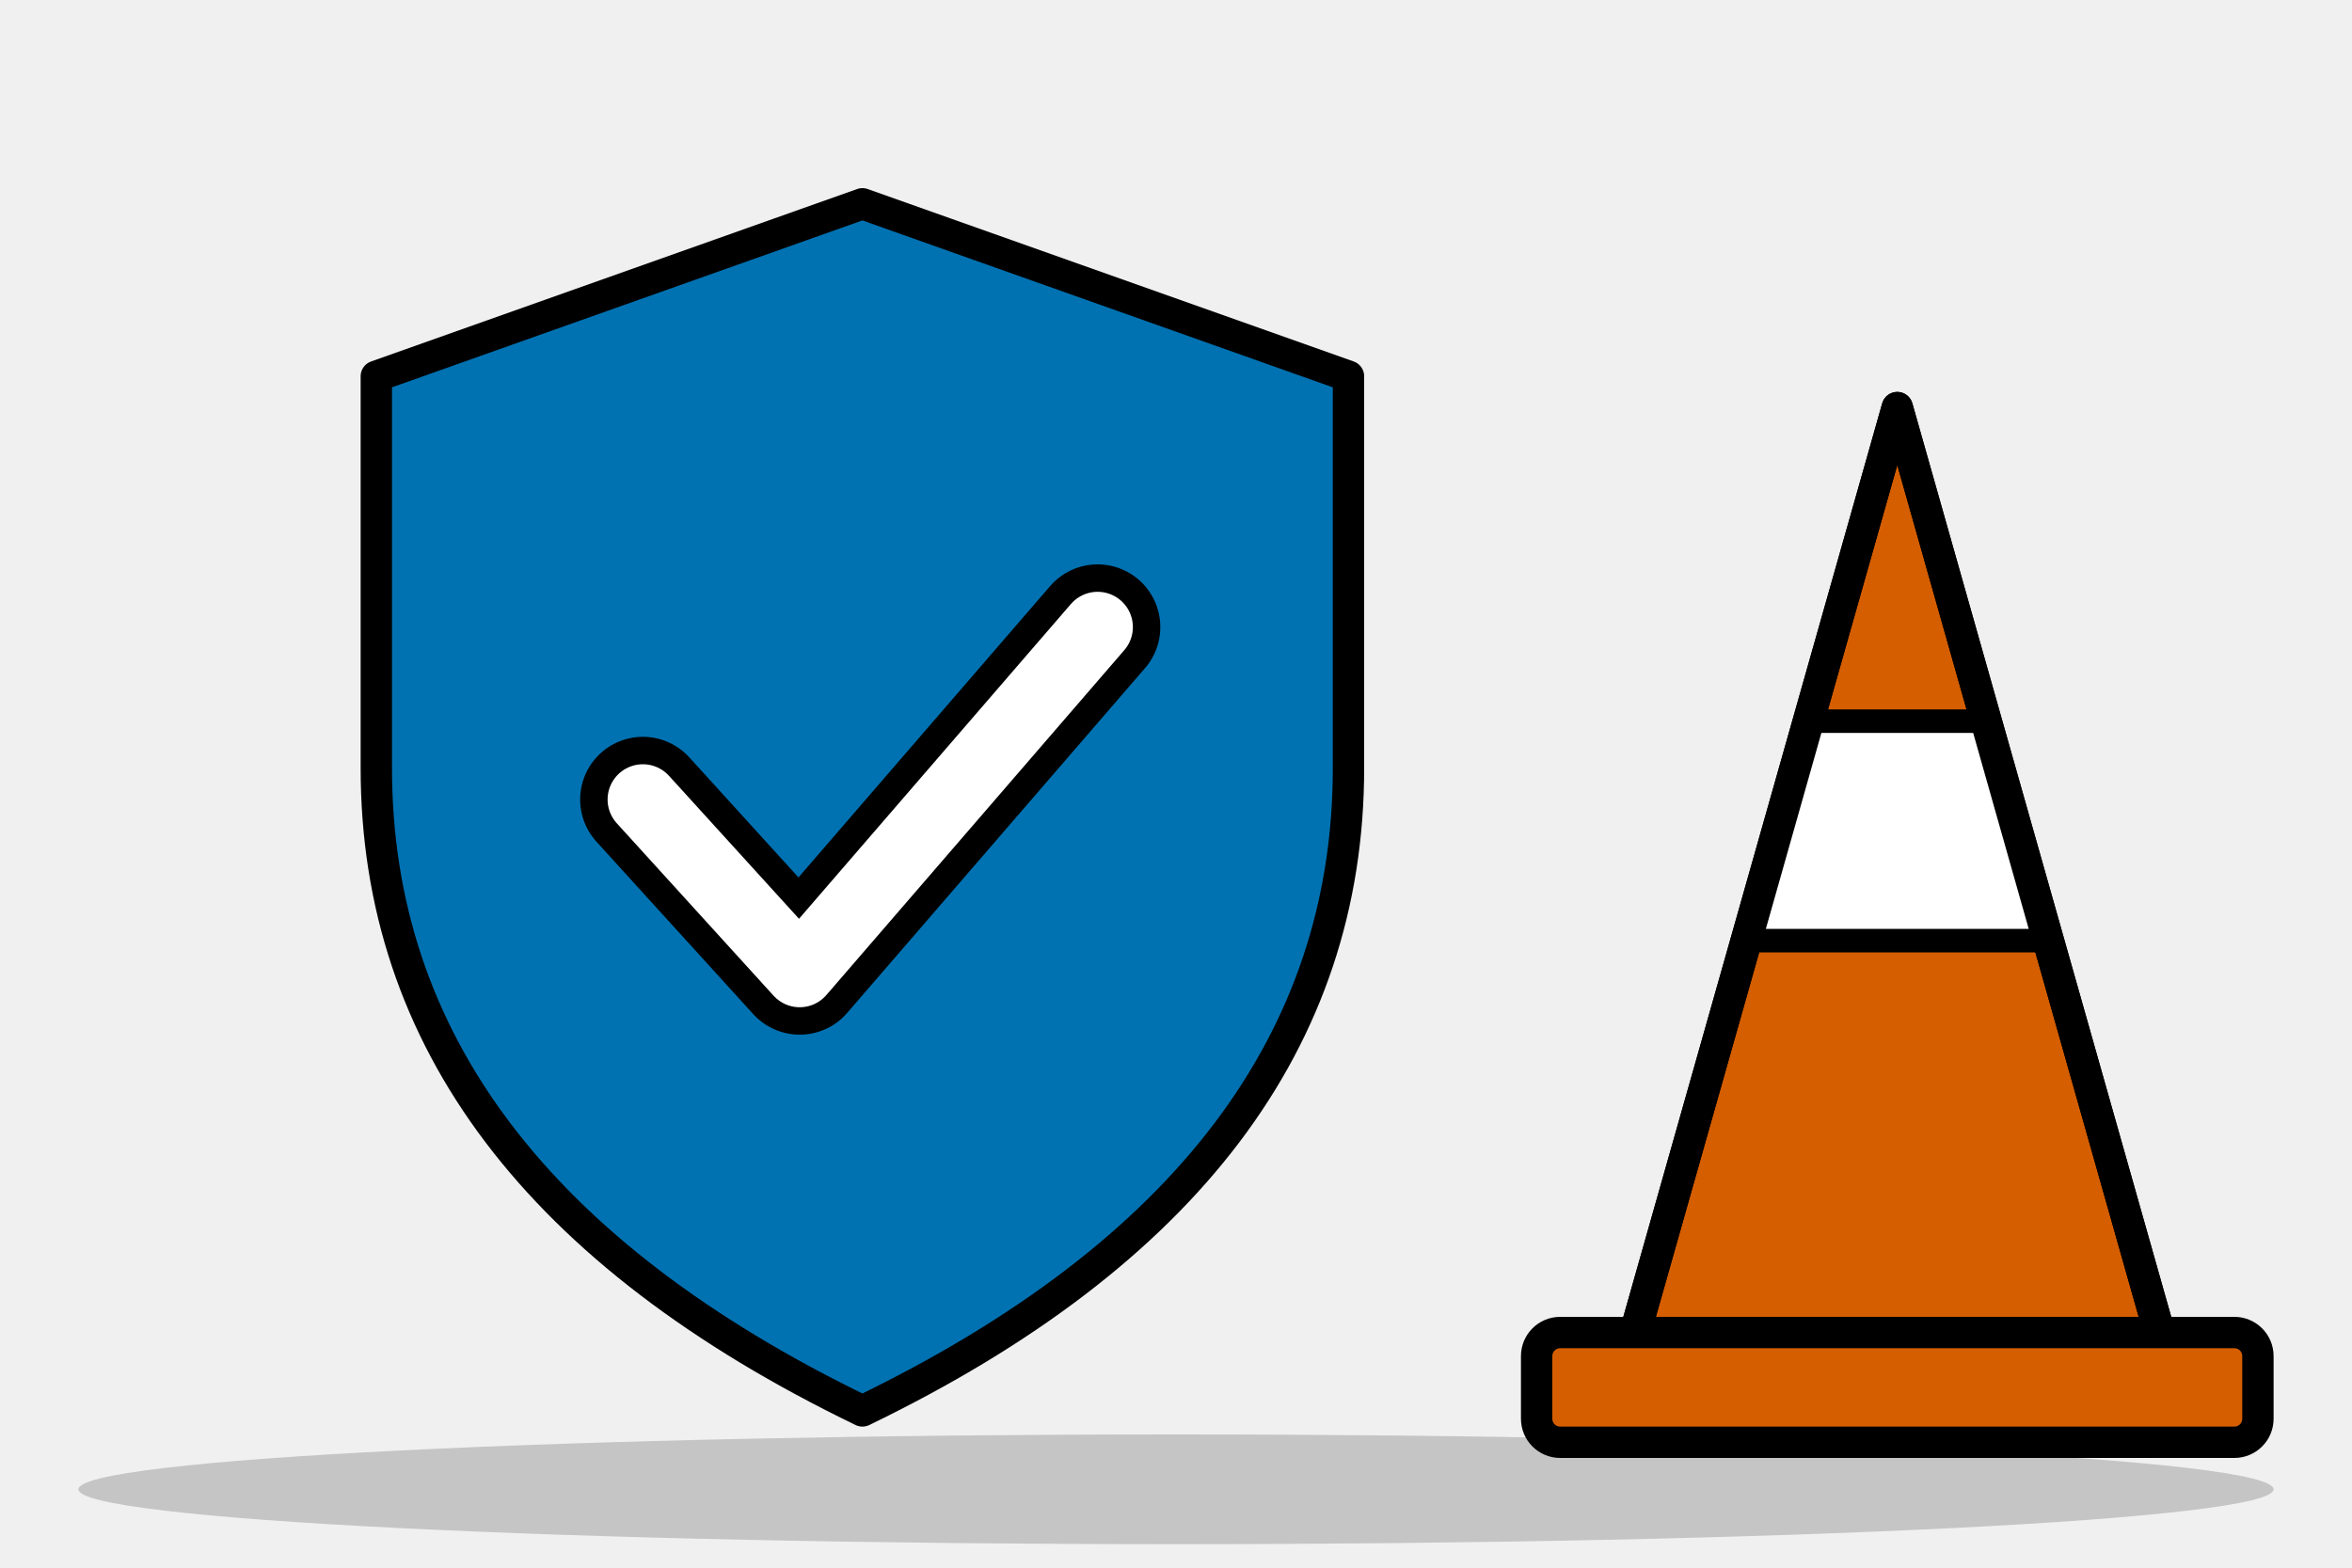
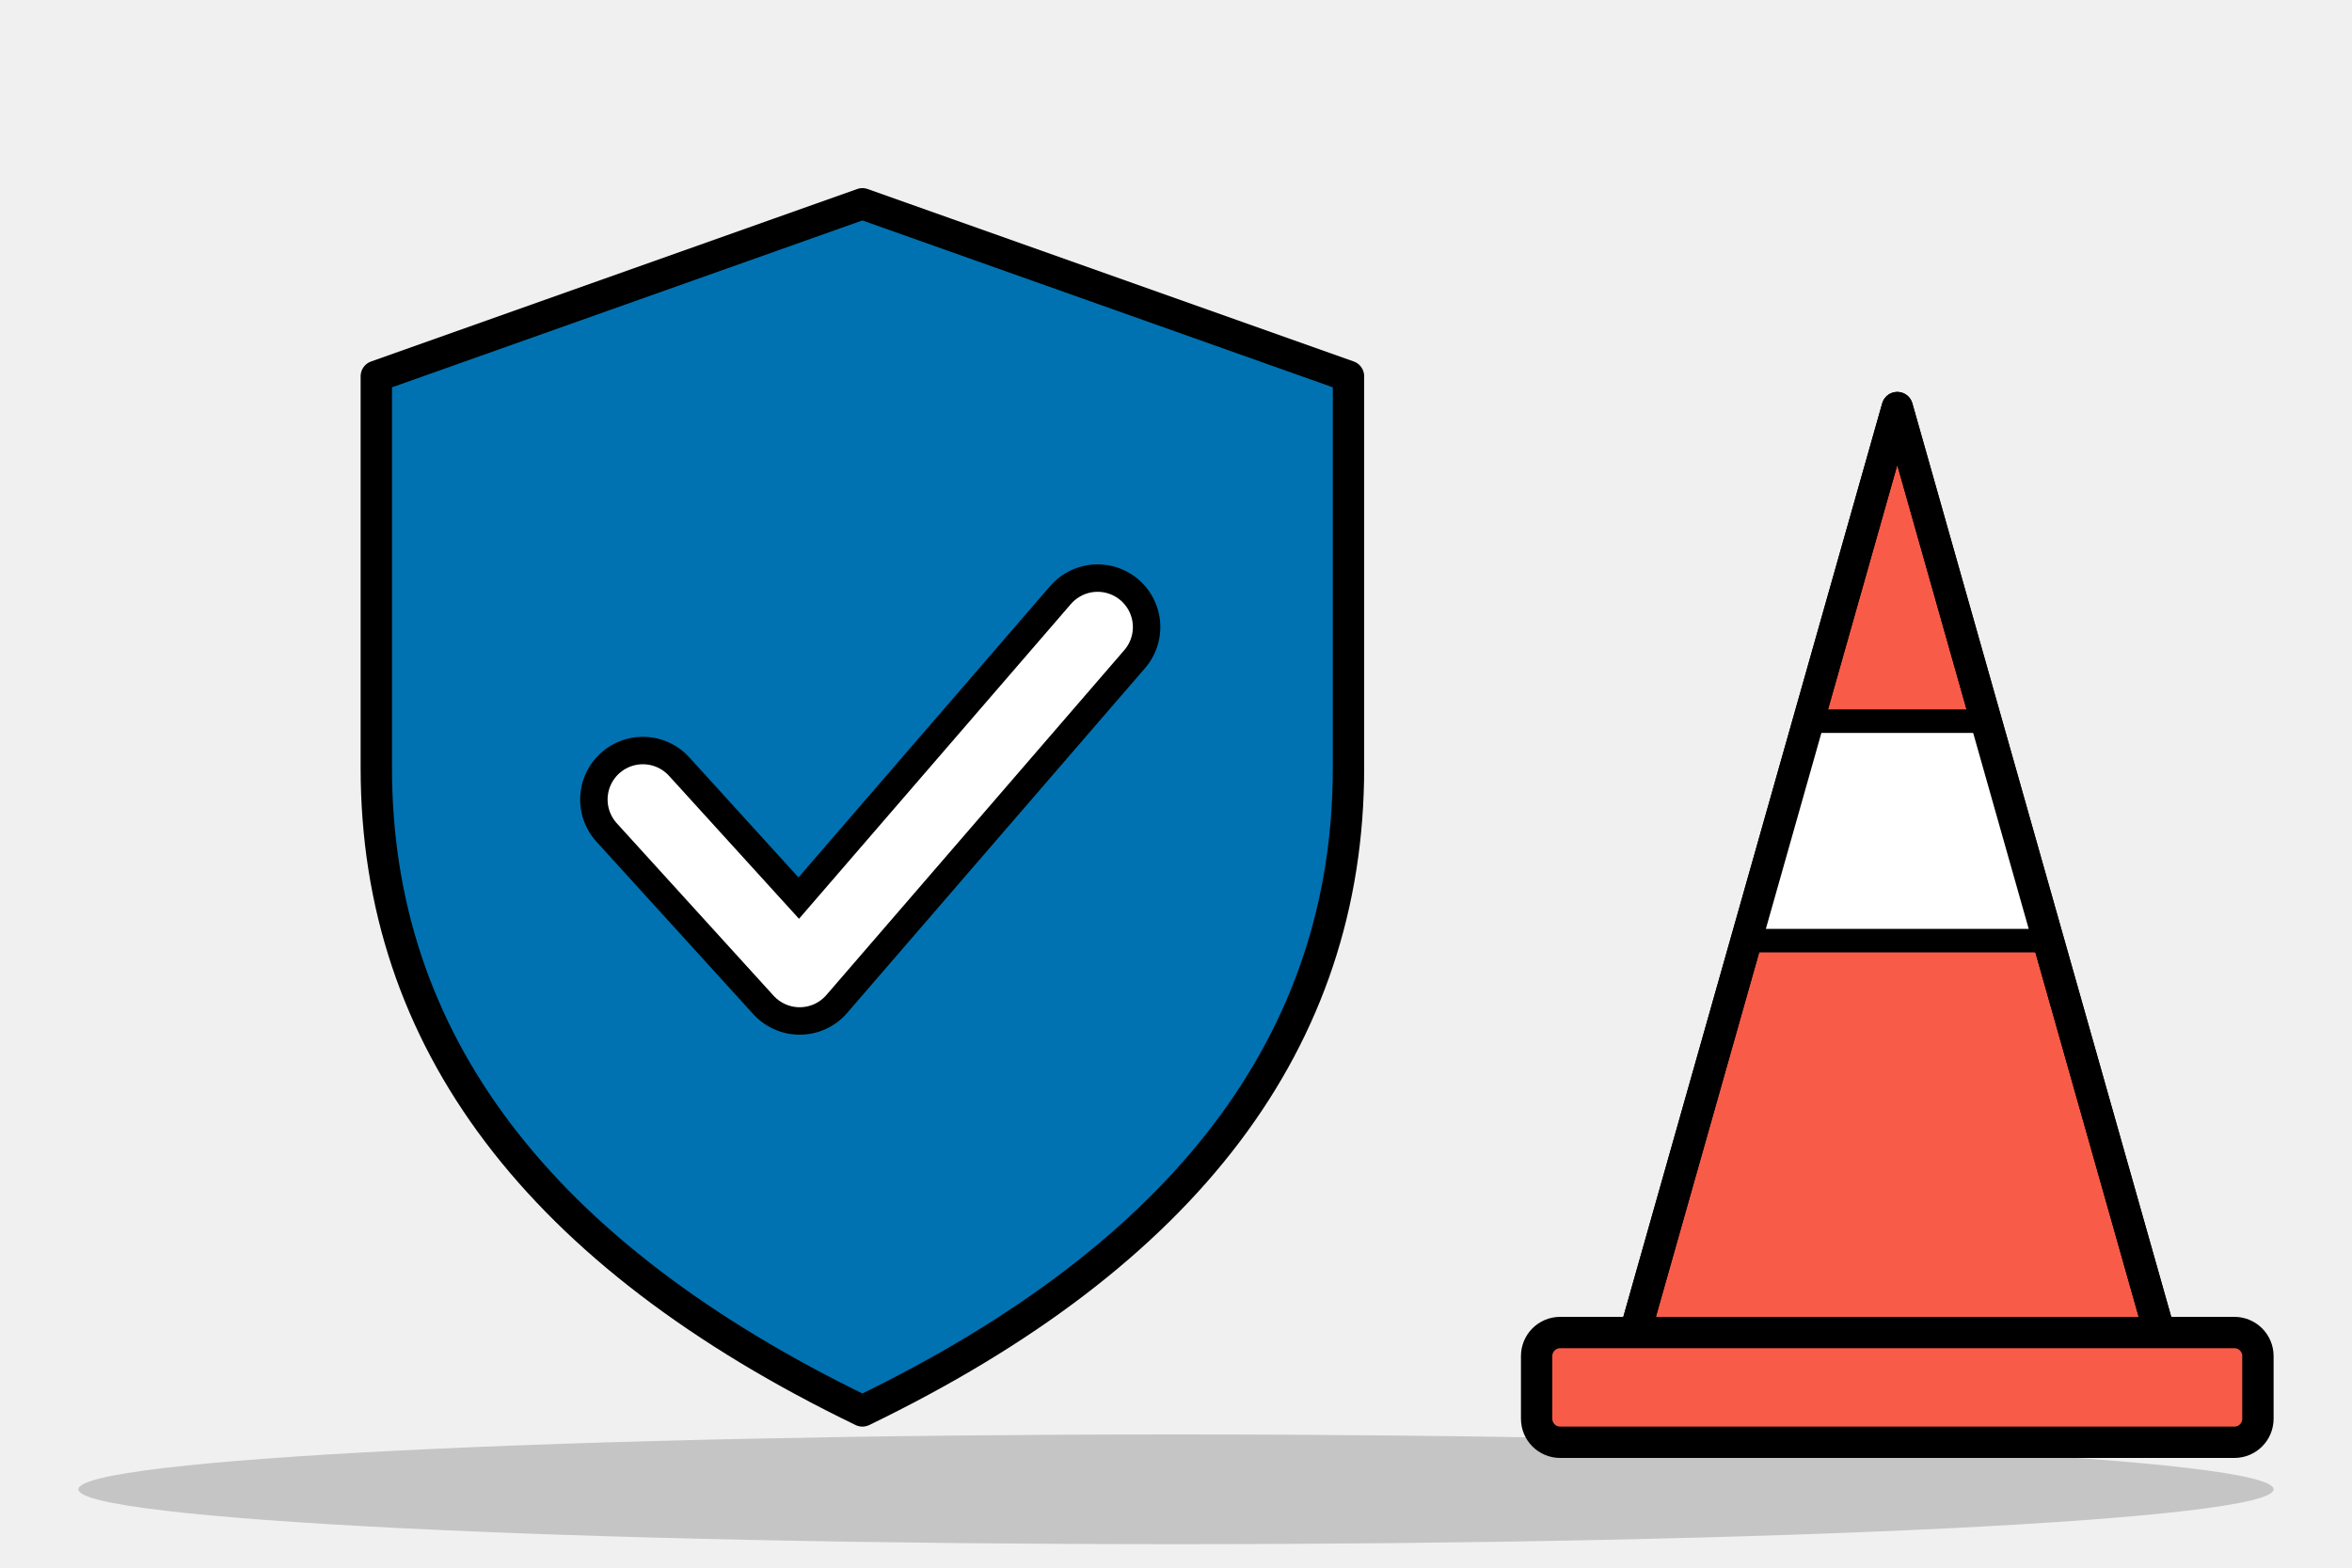
<svg xmlns="http://www.w3.org/2000/svg" viewBox="0 0 300 200">
  <ellipse cx="150" cy="190" rx="140" ry="7" fill="#000" opacity=".18" />
  <g stroke="#000" stroke-width="4" stroke-linejoin="round" stroke-linecap="round">
    <path d="M110 26 L172 48 L172 98 Q172 150 110 180 Q48 150 48 98 L48 48 Z" fill="#0072B2" />
    <path d="M82 102 L102 124 L140 80" fill="none" stroke-width="16" />
    <path d="M82 102 L102 124 L140 80" fill="none" stroke="#FFFFFF" stroke-width="9" />
-     <path d="M242 52 L276 172 L208 172 Z" fill="#D55E00" />
+     <path d="M242 52 L276 172 L208 172 Z" fill="#F85C48" />
    <path d="M231 92 L253 92 L261 120 L223 120 Z" fill="#FFFFFF" stroke="none" />
    <path d="M242 52 L276 172 L208 172 Z" fill="none" />
    <line x1="231" y1="92" x2="253" y2="92" stroke="#000" stroke-width="3" />
    <line x1="223" y1="120" x2="261" y2="120" stroke="#000" stroke-width="3" />
-     <rect x="196" y="170" width="92" height="14" rx="3" fill="#D55E00" />
+     <rect x="196" y="170" width="92" height="14" rx="3" fill="#F85C48" />
  </g>
</svg>
